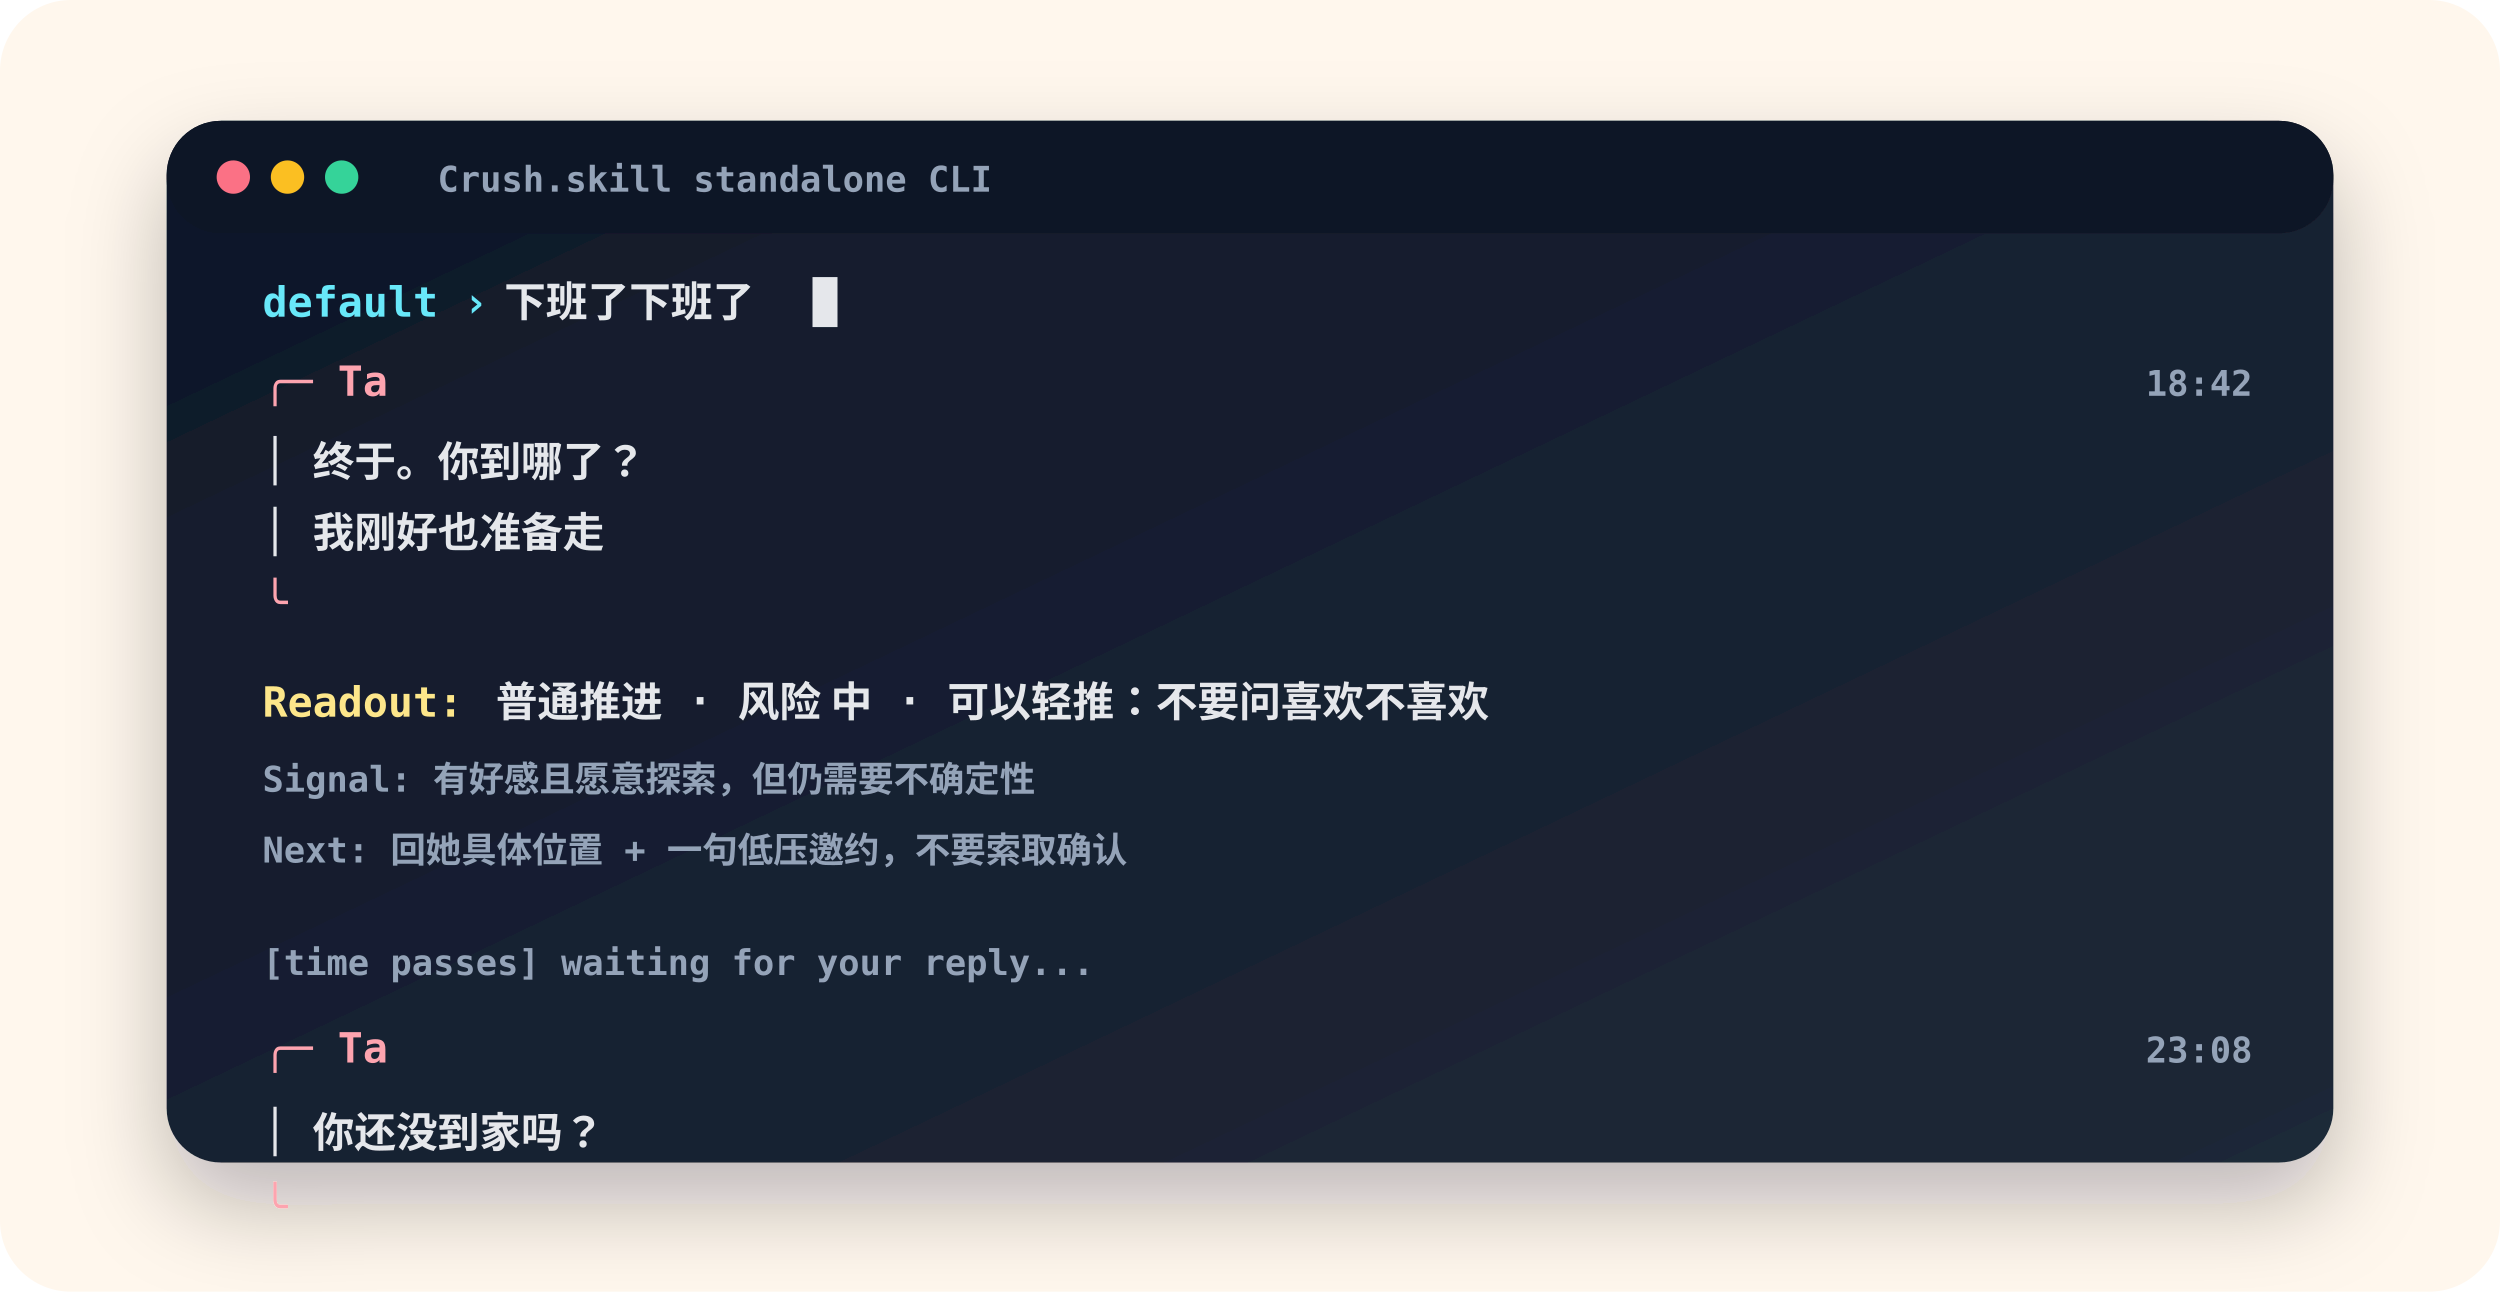
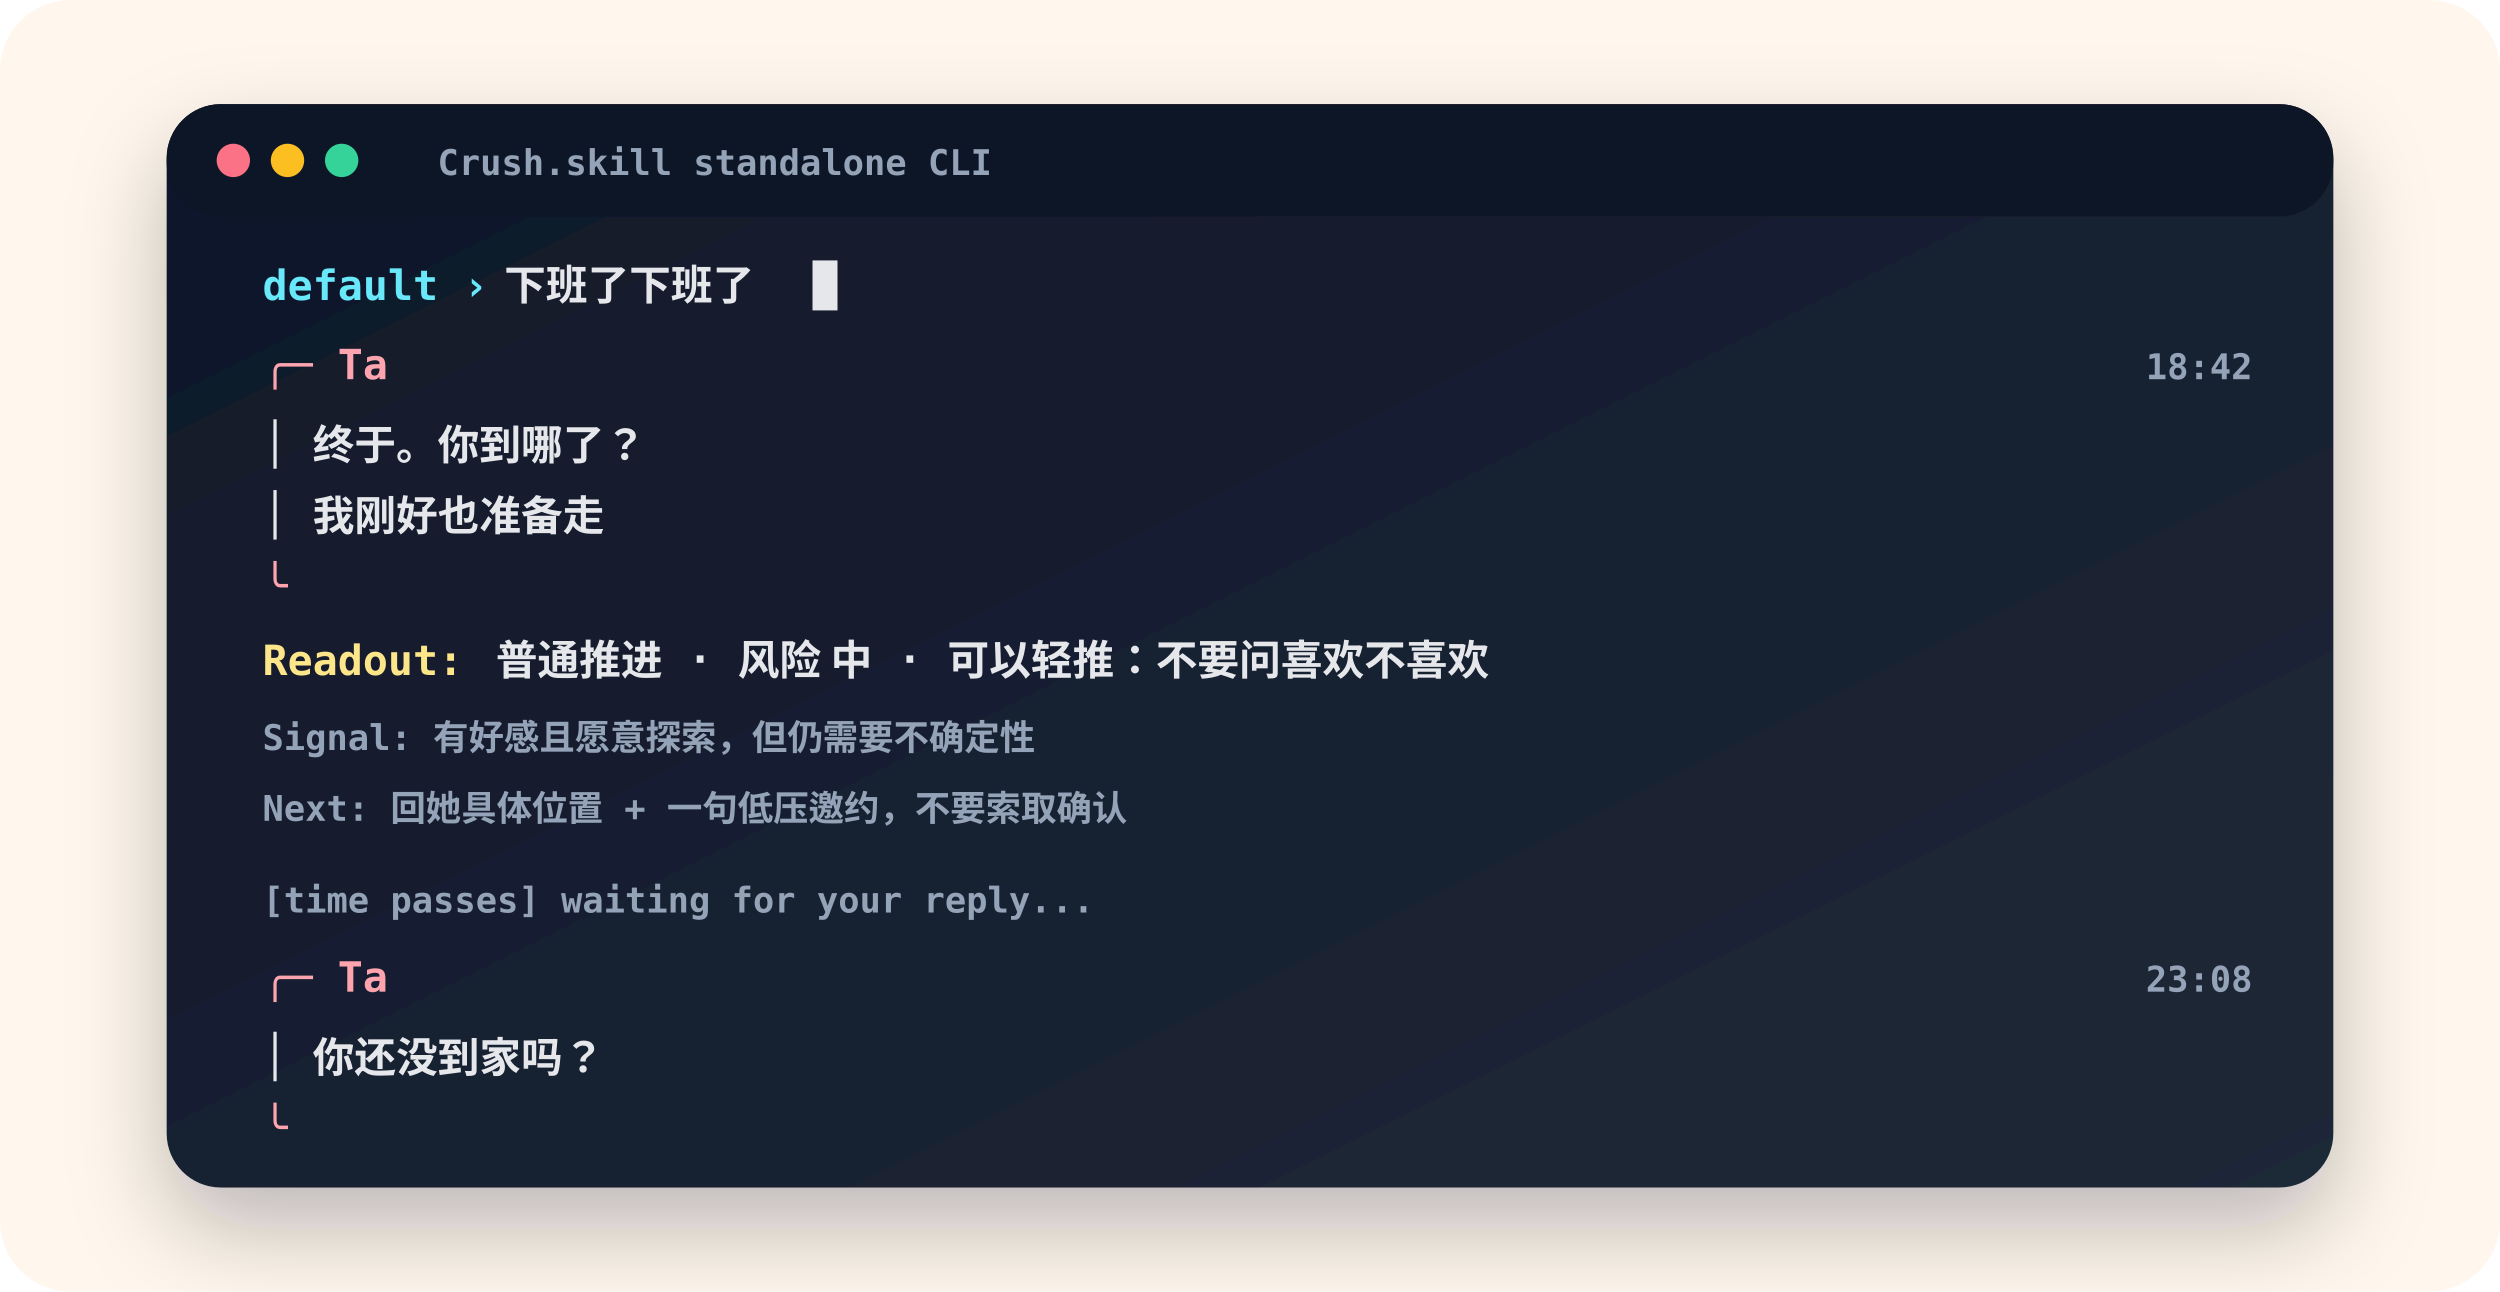
<svg xmlns="http://www.w3.org/2000/svg" width="1200" height="620" viewBox="0 0 1200 620" role="img" aria-label="Crush.skill CLI demo">
  <defs>
    <linearGradient id="terminal" x1="0" y1="0" x2="1" y2="1">
      <stop offset="0" stop-color="#0f172a" />
      <stop offset="1" stop-color="#1f2937" />
    </linearGradient>
    <filter id="shadow" x="-20%" y="-20%" width="140%" height="140%">
      <feDropShadow dx="0" dy="20" stdDeviation="22" flood-color="#020617" flood-opacity="0.26" />
    </filter>
    <style>
      .mono{font:600 20px ui-monospace, SFMono-Regular, Menlo, monospace; fill:#e5e7eb}
      .dim{font:600 17px ui-monospace, SFMono-Regular, Menlo, monospace; fill:#94a3b8}
      .rose{fill:#fda4af}.cyan{fill:#67e8f9}.gold{fill:#fde68a}.green{fill:#86efac}
      @keyframes blink{0%,45%{opacity:1}46%,100%{opacity:.15}}
-       @keyframes appear{0%{opacity:0;transform:translateY(16px)}25%,100%{opacity:1;transform:translateY(0)}}
      @keyframes wait{0%,100%{opacity:.35}50%{opacity:1}}
-       .cursor{animation:blink 1.1s steps(1) infinite}.msg1{animation:appear 5s ease-in-out infinite}.msg2{animation:appear 5s ease-in-out infinite;animation-delay:1s}.msg3{animation:appear 5s ease-in-out infinite;animation-delay:2s}.wait{animation:wait 2.2s ease-in-out infinite}
+       @keyframes reveal-one{0%,5%{opacity:0;transform:translateY(12px)}12%,92%{opacity:1;transform:translateY(0)}100%{opacity:0;transform:translateY(0)}}
+       @keyframes reveal-two{0%,33%{opacity:0;transform:translateY(12px)}40%,92%{opacity:1;transform:translateY(0)}100%{opacity:0;transform:translateY(0)}}
+       @keyframes reveal-three{0%,63%{opacity:0;transform:translateY(12px)}70%,92%{opacity:1;transform:translateY(0)}100%{opacity:0;transform:translateY(0)}}
+       .cursor{animation:blink 1.1s steps(1) infinite}.wait{animation:wait 2.2s ease-in-out infinite}.reveal{animation-duration:10s;animation-timing-function:ease-in-out;animation-iteration-count:infinite;animation-fill-mode:both}.reveal-one{animation-name:reveal-one}.reveal-two{animation-name:reveal-two}.reveal-three{animation-name:reveal-three}
+       @media (prefers-reduced-motion:reduce){.cursor,.wait,.reveal{animation:none;opacity:1;transform:none}}
    </style>
  </defs>
  <rect width="1200" height="620" rx="34" fill="#fff7ed" />
-   <g filter="url(#shadow)" transform="translate(80 58)">
-     <rect width="1040" height="500" rx="26" fill="url(#terminal)" />
+   <g filter="url(#shadow)" transform="translate(80 50)">
+     <rect id="terminal-panel" width="1040" height="520" rx="26" fill="url(#terminal)" />
    <rect x="0" y="0" width="1040" height="54" rx="26" fill="#111827" />
    <circle cx="32" cy="27" r="8" fill="#fb7185" />
    <circle cx="58" cy="27" r="8" fill="#fbbf24" />
    <circle cx="84" cy="27" r="8" fill="#34d399" />
    <text class="dim" x="130" y="34">Crush.skill standalone CLI</text>
    <text class="mono cyan" x="46" y="94">default ›</text>
    <text class="mono" x="162" y="94"> 下班了下班了</text>
    <rect class="cursor" x="310" y="75" width="12" height="24" fill="#e5e7eb" />
-     <g class="msg1" transform="translate(46 132)">
-       <text class="mono rose" x="0" y="0">╭─ Ta</text>
-       <text class="dim" x="904" y="0">18:42</text>
-       <text class="mono" x="0" y="38">│ 终于。你到哪了？</text>
-       <text class="mono" x="0" y="72">│ 我刚好也准备走</text>
-       <text class="mono rose" x="0" y="106">╰</text>
+     <g id="message-one-layout" transform="translate(46 132)">
+       <g class="reveal reveal-one">
+         <text class="mono rose" x="0" y="0">╭─ Ta</text>
+         <text class="dim" x="904" y="0">18:42</text>
+         <text class="mono" x="0" y="38">│ 终于。你到哪了？</text>
+         <text class="mono" x="0" y="72">│ 我刚好也准备走</text>
+         <text class="mono rose" x="0" y="106">╰</text>
+       </g>
    </g>
-     <g class="msg2" transform="translate(46 286)">
-       <text class="mono gold" x="0" y="0">Readout:</text>
-       <text class="mono" x="112" y="0"> 普通推进 · 风险 中 · 可以轻推：不要问喜欢不喜欢</text>
-       <text class="dim" x="0" y="36">Signal: 有好感且愿意探索，但仍需要不确定性</text>
-       <text class="dim" x="0" y="70">Next: 回她具体位置 + 一句低压邀约，不要索取确认</text>
+     <g id="readout-layout" transform="translate(46 274)">
+       <g class="reveal reveal-two">
+         <text class="mono gold" x="0" y="0">Readout:</text>
+         <text class="mono" x="112" y="0"> 普通推进 · 风险 中 · 可以轻推：不要问喜欢不喜欢</text>
+         <text class="dim" x="0" y="36">Signal: 有好感且愿意探索，但仍需要不确定性</text>
+         <text class="dim" x="0" y="70">Next: 回她具体位置 + 一句低压邀约，不要索取确认</text>
+       </g>
    </g>
-     <g class="msg3" transform="translate(46 410)">
-       <text class="dim wait" x="0" y="0">[time passes] waiting for your reply...</text>
-       <text class="mono rose" x="0" y="42">╭─ Ta</text>
-       <text class="dim" x="904" y="42">23:08</text>
-       <text class="mono" x="0" y="82">│ 你还没到家吗？</text>
-       <text class="mono rose" x="0" y="118">╰</text>
+     <g id="message-two-layout" transform="translate(46 388)">
+       <g class="reveal reveal-three">
+         <text class="dim wait" x="0" y="0">[time passes] waiting for your reply...</text>
+         <text class="mono rose" x="0" y="38">╭─ Ta</text>
+         <text class="dim" x="904" y="38">23:08</text>
+         <text class="mono" x="0" y="76">│ 你还没到家吗？</text>
+         <text class="mono rose" x="0" y="110">╰</text>
+       </g>
    </g>
  </g>
</svg>
